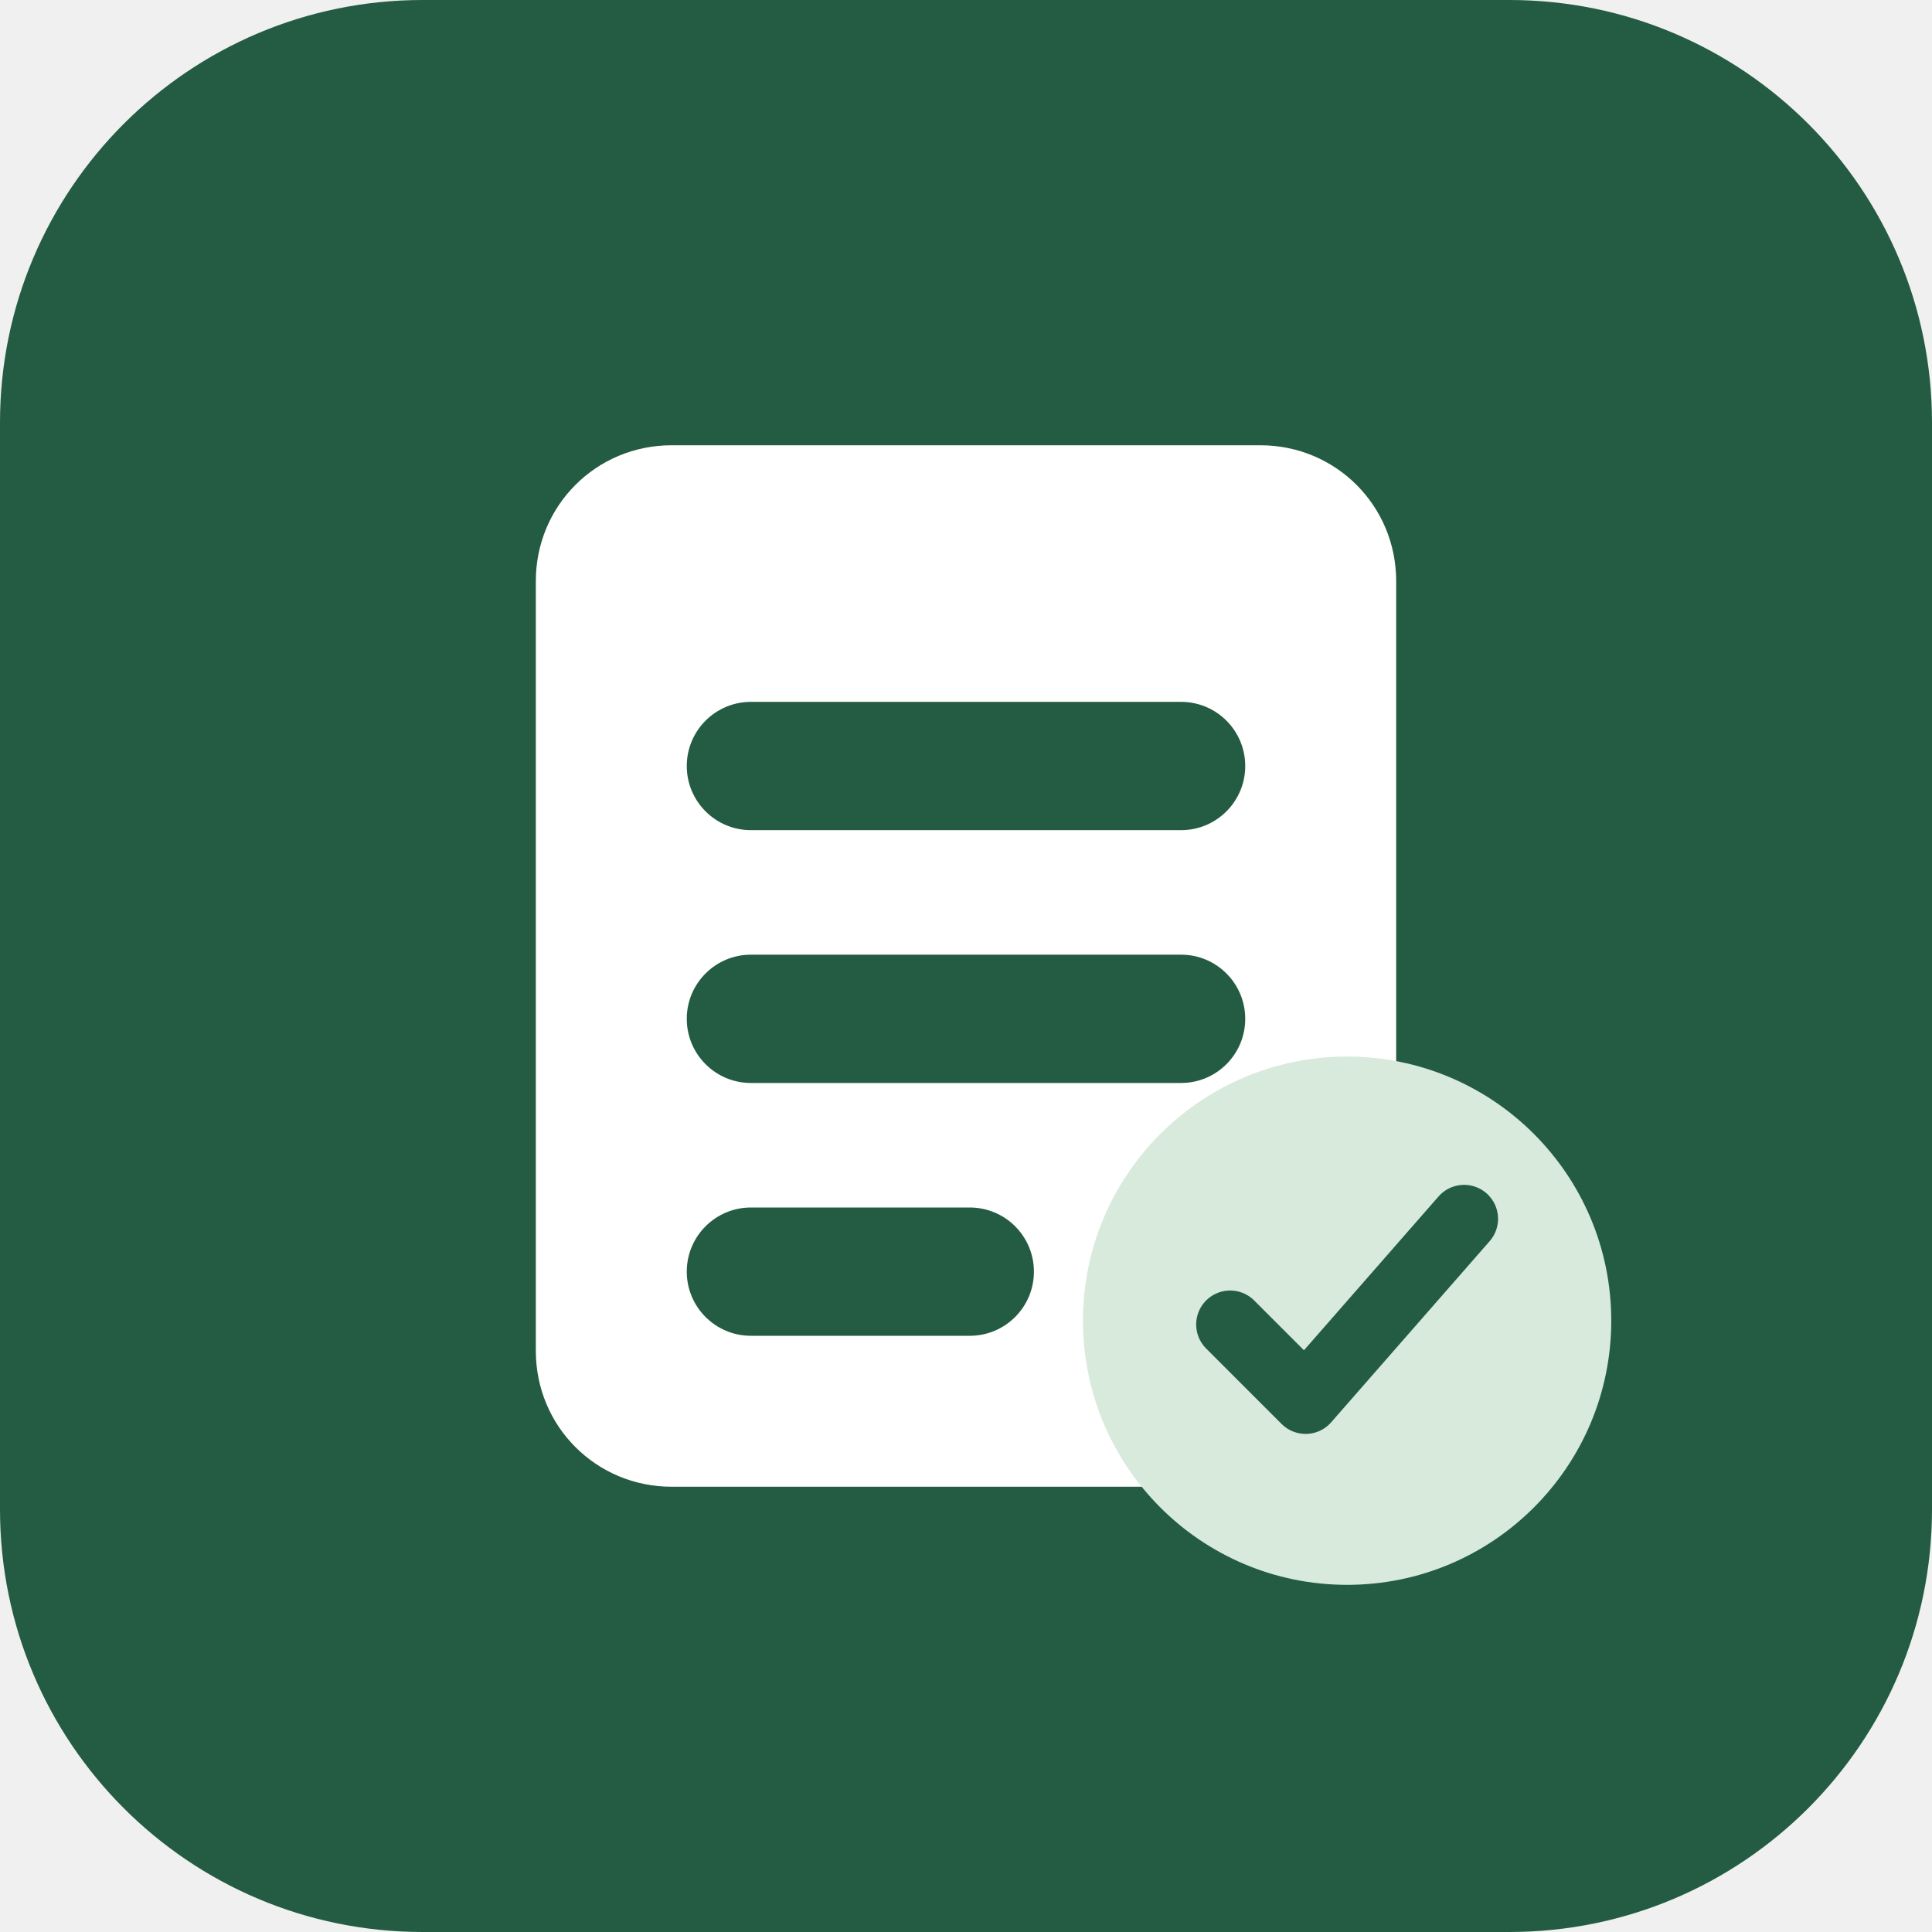
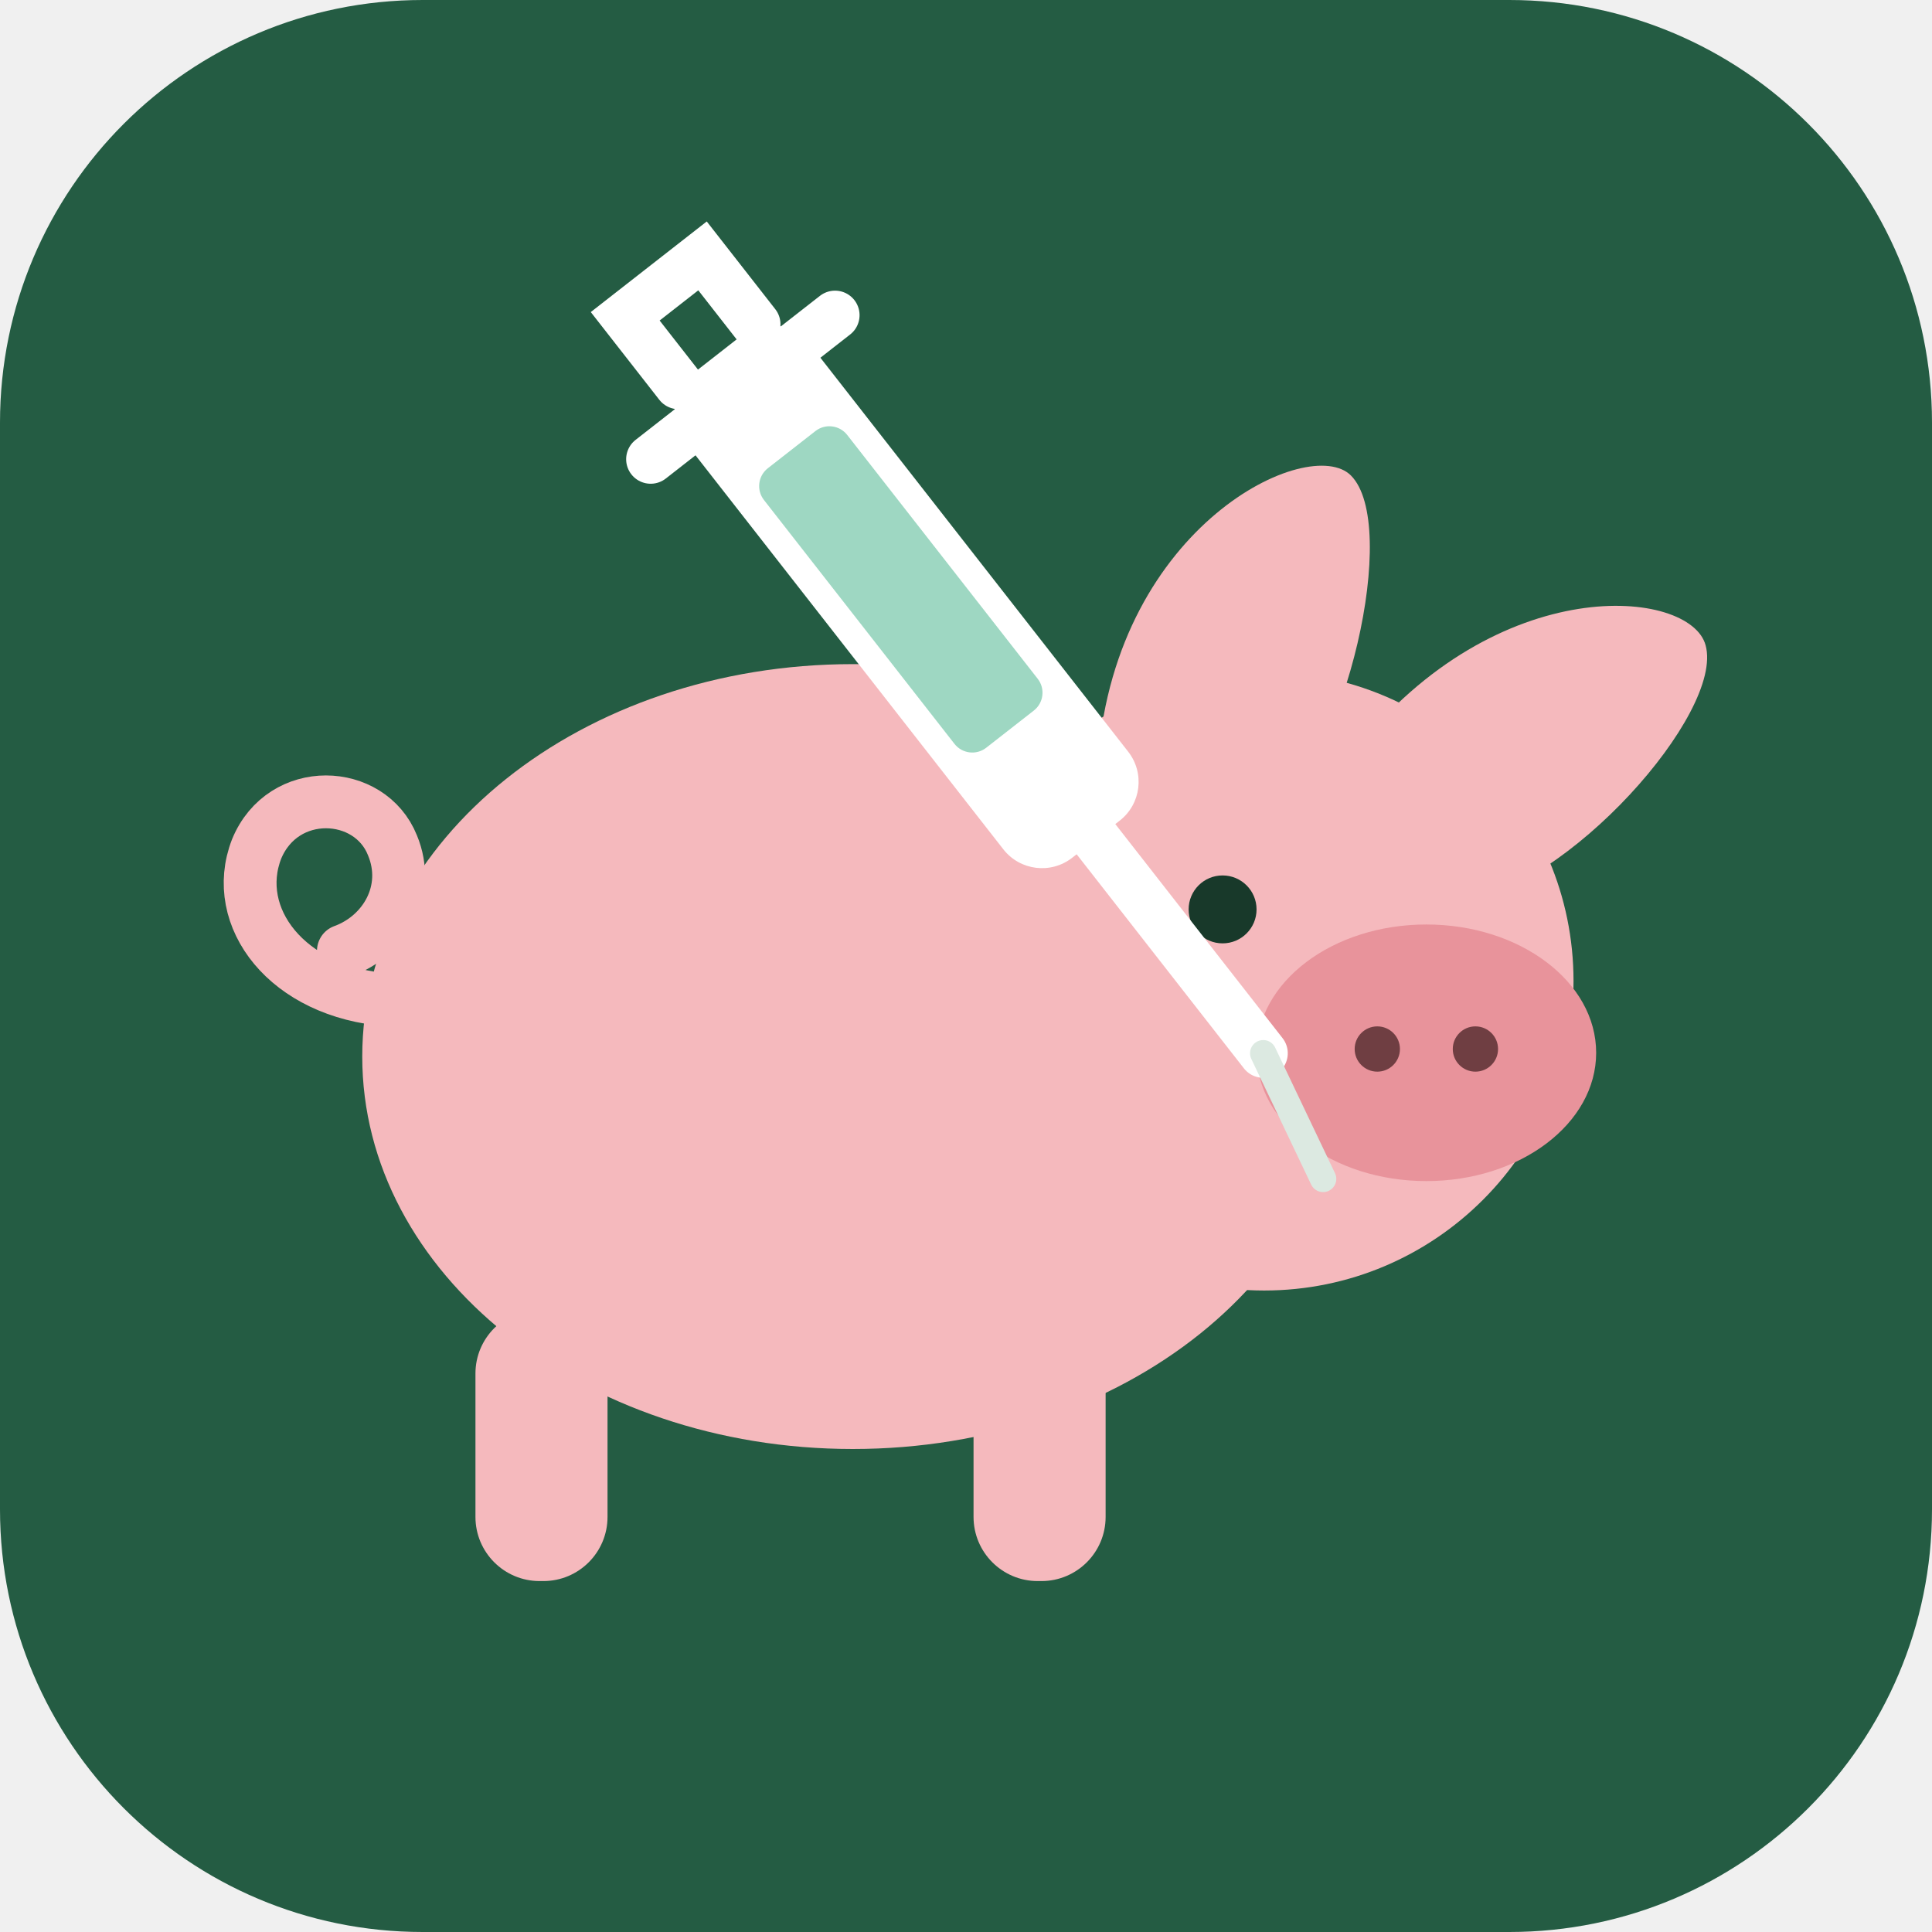
<svg xmlns="http://www.w3.org/2000/svg" viewBox="0 0 512 512">
  <rect width="512" height="512" rx="112" fill="#245c43" />
-   <path fill="#fff" d="M142 154c0-20 16-36 36-36h156c20 0 36 16 36 36v204c0 20-16 36-36 36H178c-20 0-36-16-36-36V154Zm57 32a17 17 0 1 0 0 34h114a17 17 0 1 0 0-34H199Zm0 67a17 17 0 1 0 0 34h114a17 17 0 1 0 0-34H199Zm0 67a17 17 0 1 0 0 34h58a17 17 0 1 0 0-34h-58Z" />
-   <circle cx="357" cy="350" r="70" fill="#d7eadc" />
-   <path d="m326 351 20 20 42-48" fill="none" stroke="#245c43" stroke-width="18" stroke-linecap="round" stroke-linejoin="round" />
+   <g fill="#f5b9bd">
+     <ellipse cx="226" cy="280" rx="130" ry="104" />
+     <circle cx="335" cy="260" r="82" />
+     <path d="M291 201c5-62 56-86 67-75 13 13-1 75-22 92zM359 199c38-48 89-43 93-28 5 18-37 65-65 68z" />
+     <rect x="126" y="347" width="35" height="72" rx="17" />
+     <rect x="258" y="350" width="35" height="69" rx="17" />
+   </g>
+   <ellipse cx="378" cy="279" rx="45" ry="34" fill="#e8939b" />
+   <circle cx="324" cy="241" r="9" fill="#18392a" />
+   <circle cx="365" cy="278" r="6" fill="#6f3e42" />
+   <circle cx="391" cy="278" r="6" fill="#6f3e42" />
+   <path d="M103 265c-27-2-42-22-35-40 7-17 30-16 36-1 5 12-2 24-13 28" fill="none" stroke="#f5b9bd" stroke-width="14" stroke-linecap="round" />
+   <g transform="rotate(-38 300 220)">
+     <rect x="270" y="53" width="42" height="163" rx="13" fill="#fff" />
+     <rect x="277" y="85" width="28" height="94" rx="6" fill="#9ed7c2" />
+     <path d="M291 216v72M278 53V30h26v23M260 64h62" fill="none" stroke="#fff" stroke-width="13" stroke-linecap="round" />
+     <path d="m291 288-8 36" fill="none" stroke="#dce9e1" stroke-width="7" stroke-linecap="round" />
+   </g>
</svg>
